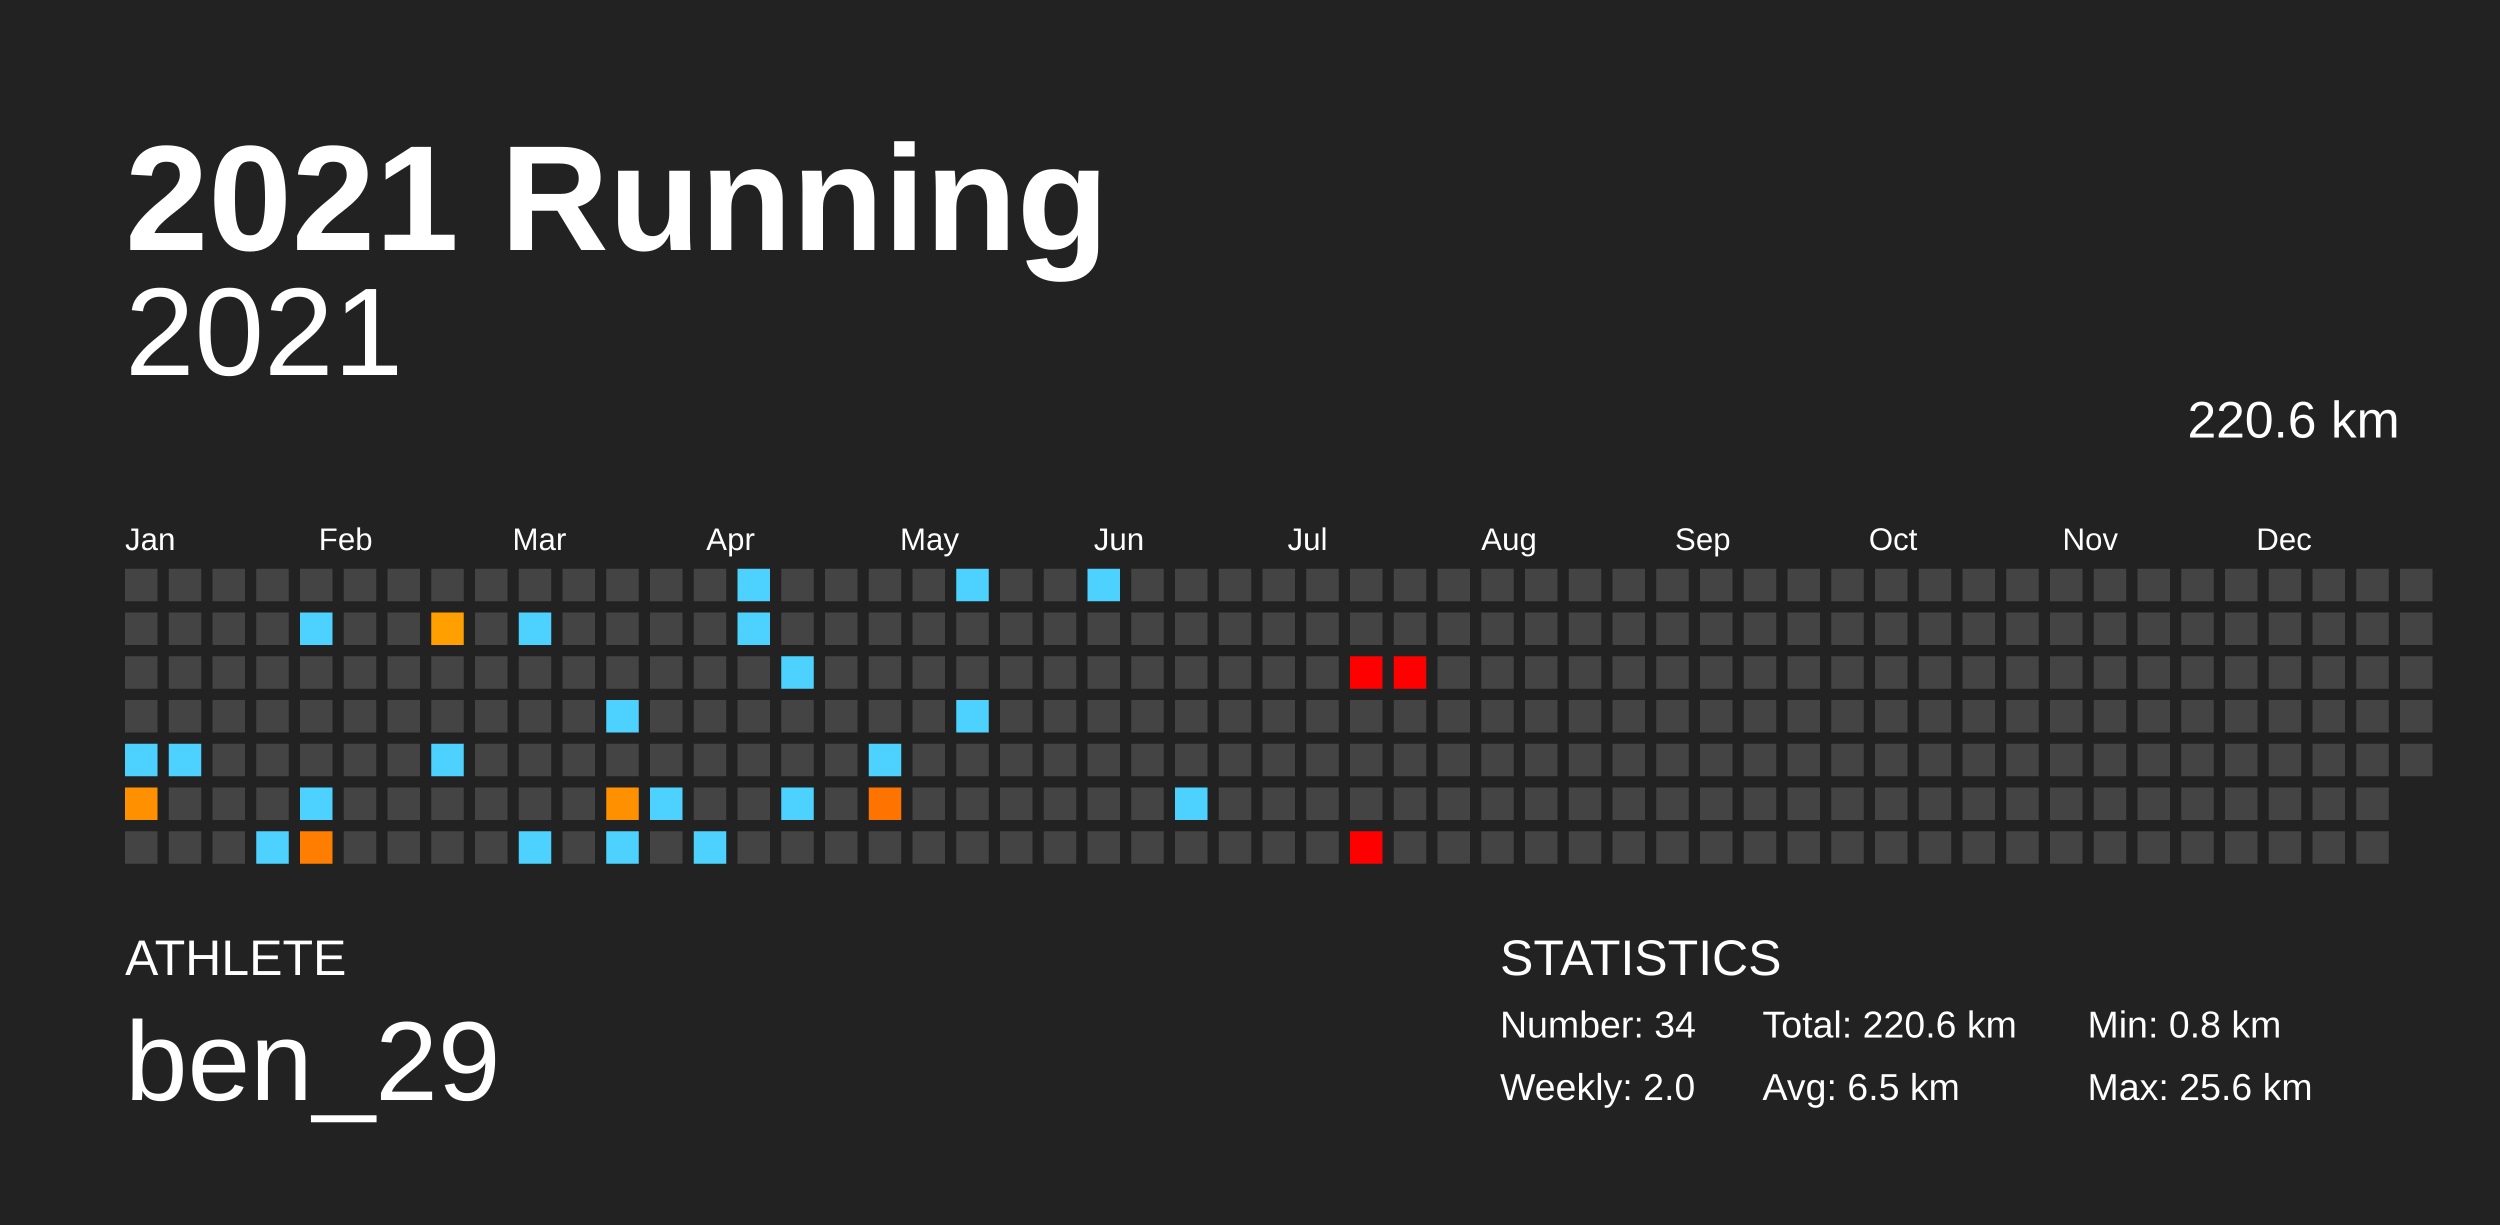
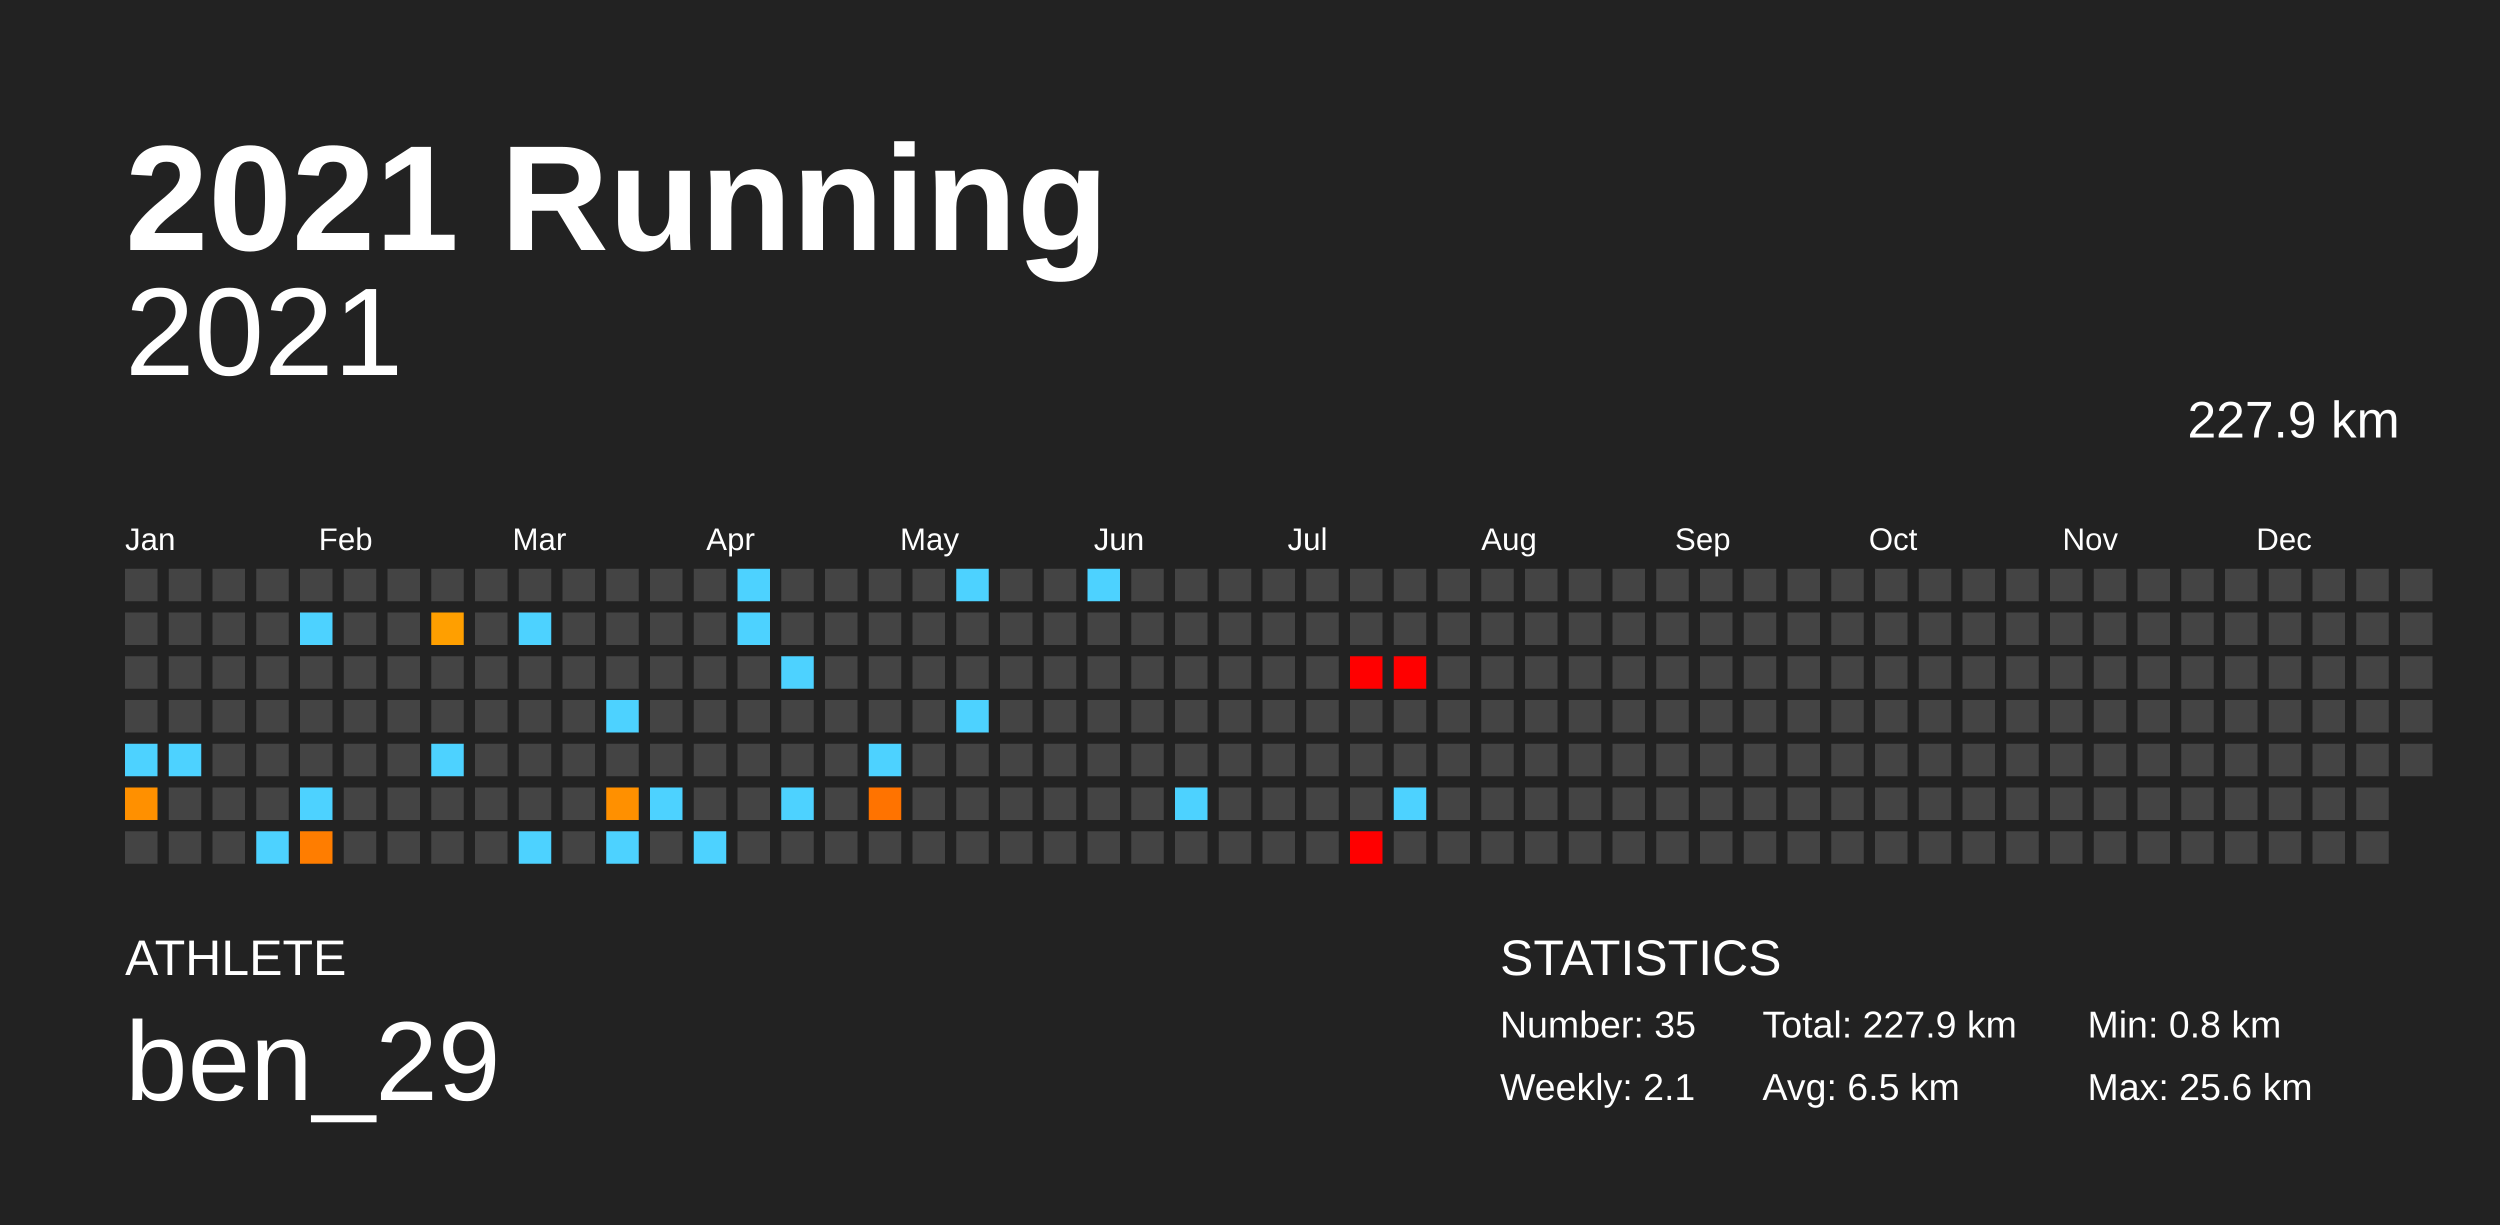
<svg xmlns="http://www.w3.org/2000/svg" baseProfile="full" height="98mm" version="1.1" viewBox="0,0,200,98" width="200mm">
  <defs />
  <rect fill="#222222" height="98" width="200" x="0" y="0" />
  <text fill="#FFFFFF" style="font-size:12px; font-family:Arial; font-weight:bold;" x="10" y="20">2021 Running</text>
  <text fill="#FFFFFF" style="font-size:4px; font-family:Arial" x="10" y="78">ATHLETE</text>
  <text fill="#FFFFFF" style="font-size:9px; font-family:Arial" x="10" y="88">ben_29</text>
  <text fill="#FFFFFF" style="font-size:4px; font-family:Arial" x="120" y="78">STATISTICS</text>
-   <text fill="#FFFFFF" style="font-size:3px; font-family:Arial" x="120" y="83">Number: 34</text>
-   <text fill="#FFFFFF" style="font-size:3px; font-family:Arial" x="120" y="88">Weekly: 2.0</text>
-   <text fill="#FFFFFF" style="font-size:3px; font-family:Arial" x="141" y="83">Total: 220.6 km</text>
+   <text fill="#FFFFFF" style="font-size:3px; font-family:Arial" x="120" y="83">Number: 35</text>
+   <text fill="#FFFFFF" style="font-size:3px; font-family:Arial" x="120" y="88">Weekly: 2.1</text>
+   <text fill="#FFFFFF" style="font-size:3px; font-family:Arial" x="141" y="83">Total: 227.9 km</text>
  <text fill="#FFFFFF" style="font-size:3px; font-family:Arial" x="141" y="88">Avg: 6.5 km</text>
  <text fill="#FFFFFF" style="font-size:3px; font-family:Arial" x="167" y="83">Min: 0.8 km</text>
  <text fill="#FFFFFF" style="font-size:3px; font-family:Arial" x="167" y="88">Max: 25.6 km</text>
  <text alignment-baseline="hanging" fill="#FFFFFF" style="font-size:10.0px; font-family:Arial;" x="10" y="30">2021</text>
-   <text alignment-baseline="hanging" fill="#FFFFFF" style="font-size:4.125px; font-family:Arial;" x="175" y="35">220.6 km</text>
+   <text alignment-baseline="hanging" fill="#FFFFFF" style="font-size:4.125px; font-family:Arial;" x="175" y="35">227.9 km</text>
  <text fill="#FFFFFF" style="font-size:2.5px; font-family:Arial" x="10.0" y="44">Jan</text>
  <text fill="#FFFFFF" style="font-size:2.5px; font-family:Arial" x="25.5" y="44">Feb</text>
  <text fill="#FFFFFF" style="font-size:2.5px; font-family:Arial" x="41.0" y="44">Mar</text>
  <text fill="#FFFFFF" style="font-size:2.5px; font-family:Arial" x="56.5" y="44">Apr</text>
  <text fill="#FFFFFF" style="font-size:2.5px; font-family:Arial" x="72.0" y="44">May</text>
  <text fill="#FFFFFF" style="font-size:2.5px; font-family:Arial" x="87.5" y="44">Jun</text>
  <text fill="#FFFFFF" style="font-size:2.5px; font-family:Arial" x="103.0" y="44">Jul</text>
  <text fill="#FFFFFF" style="font-size:2.5px; font-family:Arial" x="118.5" y="44">Aug</text>
  <text fill="#FFFFFF" style="font-size:2.5px; font-family:Arial" x="134.0" y="44">Sep</text>
  <text fill="#FFFFFF" style="font-size:2.5px; font-family:Arial" x="149.5" y="44">Oct</text>
  <text fill="#FFFFFF" style="font-size:2.5px; font-family:Arial" x="165.0" y="44">Nov</text>
  <text fill="#FFFFFF" style="font-size:2.5px; font-family:Arial" x="180.5" y="44">Dec</text>
  <rect fill="#444444" height="2.6" width="2.6" x="10.0" y="45.5" />
  <rect fill="#444444" height="2.6" width="2.6" x="10.0" y="49.0" />
  <rect fill="#444444" height="2.6" width="2.6" x="10.0" y="52.5" />
  <rect fill="#444444" height="2.6" width="2.6" x="10.0" y="56.0" />
  <rect fill="#4dd2ff" height="2.6" width="2.6" x="10.0" y="59.5" />
  <rect fill="#ff9000" height="2.6" width="2.6" x="10.0" y="63.0" />
  <rect fill="#444444" height="2.6" width="2.6" x="10.0" y="66.5" />
  <rect fill="#444444" height="2.6" width="2.6" x="13.5" y="45.5" />
  <rect fill="#444444" height="2.6" width="2.6" x="13.5" y="49.0" />
  <rect fill="#444444" height="2.6" width="2.6" x="13.5" y="52.5" />
  <rect fill="#444444" height="2.6" width="2.6" x="13.5" y="56.0" />
  <rect fill="#4dd2ff" height="2.6" width="2.6" x="13.5" y="59.5" />
  <rect fill="#444444" height="2.6" width="2.6" x="13.5" y="63.0" />
  <rect fill="#444444" height="2.6" width="2.6" x="13.5" y="66.5" />
  <rect fill="#444444" height="2.6" width="2.6" x="17.0" y="45.5" />
  <rect fill="#444444" height="2.6" width="2.6" x="17.0" y="49.0" />
  <rect fill="#444444" height="2.6" width="2.6" x="17.0" y="52.5" />
  <rect fill="#444444" height="2.6" width="2.6" x="17.0" y="56.0" />
  <rect fill="#444444" height="2.6" width="2.6" x="17.0" y="59.5" />
  <rect fill="#444444" height="2.6" width="2.6" x="17.0" y="63.0" />
  <rect fill="#444444" height="2.6" width="2.6" x="17.0" y="66.5" />
  <rect fill="#444444" height="2.6" width="2.6" x="20.5" y="45.5" />
  <rect fill="#444444" height="2.6" width="2.6" x="20.5" y="49.0" />
  <rect fill="#444444" height="2.6" width="2.6" x="20.5" y="52.5" />
  <rect fill="#444444" height="2.6" width="2.6" x="20.5" y="56.0" />
  <rect fill="#444444" height="2.6" width="2.6" x="20.5" y="59.5" />
  <rect fill="#444444" height="2.6" width="2.6" x="20.5" y="63.0" />
  <rect fill="#4dd2ff" height="2.6" width="2.6" x="20.5" y="66.5" />
  <rect fill="#444444" height="2.6" width="2.6" x="24.0" y="45.5" />
  <rect fill="#4dd2ff" height="2.6" width="2.6" x="24.0" y="49.0" />
  <rect fill="#444444" height="2.6" width="2.6" x="24.0" y="52.5" />
  <rect fill="#444444" height="2.6" width="2.6" x="24.0" y="56.0" />
  <rect fill="#444444" height="2.6" width="2.6" x="24.0" y="59.5" />
  <rect fill="#4dd2ff" height="2.6" width="2.6" x="24.0" y="63.0" />
  <rect fill="#ff7d00" height="2.6" width="2.6" x="24.0" y="66.5" />
  <rect fill="#444444" height="2.6" width="2.6" x="27.5" y="45.5" />
  <rect fill="#444444" height="2.6" width="2.6" x="27.5" y="49.0" />
  <rect fill="#444444" height="2.6" width="2.6" x="27.5" y="52.5" />
  <rect fill="#444444" height="2.6" width="2.6" x="27.5" y="56.0" />
  <rect fill="#444444" height="2.6" width="2.6" x="27.5" y="59.5" />
  <rect fill="#444444" height="2.6" width="2.6" x="27.5" y="63.0" />
  <rect fill="#444444" height="2.6" width="2.6" x="27.5" y="66.5" />
  <rect fill="#444444" height="2.6" width="2.6" x="31.0" y="45.5" />
  <rect fill="#444444" height="2.6" width="2.6" x="31.0" y="49.0" />
  <rect fill="#444444" height="2.6" width="2.6" x="31.0" y="52.5" />
  <rect fill="#444444" height="2.6" width="2.6" x="31.0" y="56.0" />
  <rect fill="#444444" height="2.6" width="2.6" x="31.0" y="59.5" />
  <rect fill="#444444" height="2.6" width="2.6" x="31.0" y="63.0" />
  <rect fill="#444444" height="2.6" width="2.6" x="31.0" y="66.5" />
  <rect fill="#444444" height="2.6" width="2.6" x="34.5" y="45.5" />
  <rect fill="#ff9f00" height="2.6" width="2.6" x="34.5" y="49.0" />
  <rect fill="#444444" height="2.6" width="2.6" x="34.5" y="52.5" />
  <rect fill="#444444" height="2.6" width="2.6" x="34.5" y="56.0" />
  <rect fill="#4dd2ff" height="2.6" width="2.6" x="34.5" y="59.5" />
  <rect fill="#444444" height="2.6" width="2.6" x="34.5" y="63.0" />
  <rect fill="#444444" height="2.6" width="2.6" x="34.5" y="66.5" />
  <rect fill="#444444" height="2.6" width="2.6" x="38.0" y="45.5" />
  <rect fill="#444444" height="2.6" width="2.6" x="38.0" y="49.0" />
  <rect fill="#444444" height="2.6" width="2.6" x="38.0" y="52.5" />
  <rect fill="#444444" height="2.6" width="2.6" x="38.0" y="56.0" />
  <rect fill="#444444" height="2.6" width="2.6" x="38.0" y="59.5" />
  <rect fill="#444444" height="2.6" width="2.6" x="38.0" y="63.0" />
  <rect fill="#444444" height="2.6" width="2.6" x="38.0" y="66.5" />
  <rect fill="#444444" height="2.6" width="2.6" x="41.5" y="45.5" />
  <rect fill="#4dd2ff" height="2.6" width="2.6" x="41.5" y="49.0" />
  <rect fill="#444444" height="2.6" width="2.6" x="41.5" y="52.5" />
  <rect fill="#444444" height="2.6" width="2.6" x="41.5" y="56.0" />
  <rect fill="#444444" height="2.6" width="2.6" x="41.5" y="59.5" />
  <rect fill="#444444" height="2.6" width="2.6" x="41.5" y="63.0" />
  <rect fill="#4dd2ff" height="2.6" width="2.6" x="41.5" y="66.5" />
  <rect fill="#444444" height="2.6" width="2.6" x="45.0" y="45.5" />
  <rect fill="#444444" height="2.6" width="2.6" x="45.0" y="49.0" />
  <rect fill="#444444" height="2.6" width="2.6" x="45.0" y="52.5" />
  <rect fill="#444444" height="2.6" width="2.6" x="45.0" y="56.0" />
  <rect fill="#444444" height="2.6" width="2.6" x="45.0" y="59.5" />
  <rect fill="#444444" height="2.6" width="2.6" x="45.0" y="63.0" />
  <rect fill="#444444" height="2.6" width="2.6" x="45.0" y="66.5" />
  <rect fill="#444444" height="2.6" width="2.6" x="48.5" y="45.5" />
  <rect fill="#444444" height="2.6" width="2.6" x="48.5" y="49.0" />
  <rect fill="#444444" height="2.6" width="2.6" x="48.5" y="52.5" />
  <rect fill="#4dd2ff" height="2.6" width="2.6" x="48.5" y="56.0" />
  <rect fill="#444444" height="2.6" width="2.6" x="48.5" y="59.5" />
  <rect fill="#ff9000" height="2.6" width="2.6" x="48.5" y="63.0" />
  <rect fill="#4dd2ff" height="2.6" width="2.6" x="48.5" y="66.5" />
  <rect fill="#444444" height="2.6" width="2.6" x="52.0" y="45.5" />
  <rect fill="#444444" height="2.6" width="2.6" x="52.0" y="49.0" />
  <rect fill="#444444" height="2.6" width="2.6" x="52.0" y="52.5" />
  <rect fill="#444444" height="2.6" width="2.6" x="52.0" y="56.0" />
  <rect fill="#444444" height="2.6" width="2.6" x="52.0" y="59.5" />
  <rect fill="#4dd2ff" height="2.6" width="2.6" x="52.0" y="63.0" />
  <rect fill="#444444" height="2.6" width="2.6" x="52.0" y="66.5" />
  <rect fill="#444444" height="2.6" width="2.6" x="55.5" y="45.5" />
  <rect fill="#444444" height="2.6" width="2.6" x="55.5" y="49.0" />
  <rect fill="#444444" height="2.6" width="2.6" x="55.5" y="52.5" />
  <rect fill="#444444" height="2.6" width="2.6" x="55.5" y="56.0" />
  <rect fill="#444444" height="2.6" width="2.6" x="55.5" y="59.5" />
  <rect fill="#444444" height="2.6" width="2.6" x="55.5" y="63.0" />
  <rect fill="#4dd2ff" height="2.6" width="2.6" x="55.5" y="66.5" />
  <rect fill="#4dd2ff" height="2.6" width="2.6" x="59.0" y="45.5" />
  <rect fill="#4dd2ff" height="2.6" width="2.6" x="59.0" y="49.0" />
  <rect fill="#444444" height="2.6" width="2.6" x="59.0" y="52.5" />
  <rect fill="#444444" height="2.6" width="2.6" x="59.0" y="56.0" />
  <rect fill="#444444" height="2.6" width="2.6" x="59.0" y="59.5" />
  <rect fill="#444444" height="2.6" width="2.6" x="59.0" y="63.0" />
  <rect fill="#444444" height="2.6" width="2.6" x="59.0" y="66.5" />
  <rect fill="#444444" height="2.6" width="2.6" x="62.5" y="45.5" />
  <rect fill="#444444" height="2.6" width="2.6" x="62.5" y="49.0" />
  <rect fill="#4dd2ff" height="2.6" width="2.6" x="62.5" y="52.5" />
  <rect fill="#444444" height="2.6" width="2.6" x="62.5" y="56.0" />
  <rect fill="#444444" height="2.6" width="2.6" x="62.5" y="59.5" />
  <rect fill="#4dd2ff" height="2.6" width="2.6" x="62.5" y="63.0" />
  <rect fill="#444444" height="2.6" width="2.6" x="62.5" y="66.5" />
  <rect fill="#444444" height="2.6" width="2.6" x="66.0" y="45.5" />
  <rect fill="#444444" height="2.6" width="2.6" x="66.0" y="49.0" />
  <rect fill="#444444" height="2.6" width="2.6" x="66.0" y="52.5" />
  <rect fill="#444444" height="2.6" width="2.6" x="66.0" y="56.0" />
  <rect fill="#444444" height="2.6" width="2.6" x="66.0" y="59.5" />
  <rect fill="#444444" height="2.6" width="2.6" x="66.0" y="63.0" />
  <rect fill="#444444" height="2.6" width="2.6" x="66.0" y="66.5" />
  <rect fill="#444444" height="2.6" width="2.6" x="69.5" y="45.5" />
  <rect fill="#444444" height="2.6" width="2.6" x="69.5" y="49.0" />
  <rect fill="#444444" height="2.6" width="2.6" x="69.5" y="52.5" />
  <rect fill="#444444" height="2.6" width="2.6" x="69.5" y="56.0" />
  <rect fill="#4dd2ff" height="2.6" width="2.6" x="69.5" y="59.5" />
  <rect fill="#ff7300" height="2.6" width="2.6" x="69.5" y="63.0" />
  <rect fill="#444444" height="2.6" width="2.6" x="69.5" y="66.5" />
  <rect fill="#444444" height="2.6" width="2.6" x="73.0" y="45.5" />
  <rect fill="#444444" height="2.6" width="2.6" x="73.0" y="49.0" />
  <rect fill="#444444" height="2.6" width="2.6" x="73.0" y="52.5" />
  <rect fill="#444444" height="2.6" width="2.6" x="73.0" y="56.0" />
  <rect fill="#444444" height="2.6" width="2.6" x="73.0" y="59.5" />
  <rect fill="#444444" height="2.6" width="2.6" x="73.0" y="63.0" />
  <rect fill="#444444" height="2.6" width="2.6" x="73.0" y="66.5" />
  <rect fill="#4dd2ff" height="2.6" width="2.6" x="76.5" y="45.5" />
  <rect fill="#444444" height="2.6" width="2.6" x="76.5" y="49.0" />
  <rect fill="#444444" height="2.6" width="2.6" x="76.5" y="52.5" />
  <rect fill="#4dd2ff" height="2.6" width="2.6" x="76.5" y="56.0" />
  <rect fill="#444444" height="2.6" width="2.6" x="76.5" y="59.5" />
  <rect fill="#444444" height="2.6" width="2.6" x="76.5" y="63.0" />
  <rect fill="#444444" height="2.6" width="2.6" x="76.5" y="66.5" />
  <rect fill="#444444" height="2.6" width="2.6" x="80.0" y="45.5" />
  <rect fill="#444444" height="2.6" width="2.6" x="80.0" y="49.0" />
  <rect fill="#444444" height="2.6" width="2.6" x="80.0" y="52.5" />
  <rect fill="#444444" height="2.6" width="2.6" x="80.0" y="56.0" />
  <rect fill="#444444" height="2.6" width="2.6" x="80.0" y="59.5" />
  <rect fill="#444444" height="2.6" width="2.6" x="80.0" y="63.0" />
  <rect fill="#444444" height="2.6" width="2.6" x="80.0" y="66.5" />
  <rect fill="#444444" height="2.6" width="2.6" x="83.5" y="45.5" />
  <rect fill="#444444" height="2.6" width="2.6" x="83.5" y="49.0" />
  <rect fill="#444444" height="2.6" width="2.6" x="83.5" y="52.5" />
  <rect fill="#444444" height="2.6" width="2.6" x="83.5" y="56.0" />
  <rect fill="#444444" height="2.6" width="2.6" x="83.5" y="59.5" />
  <rect fill="#444444" height="2.6" width="2.6" x="83.5" y="63.0" />
  <rect fill="#444444" height="2.6" width="2.6" x="83.5" y="66.5" />
  <rect fill="#4dd2ff" height="2.6" width="2.6" x="87.0" y="45.5" />
  <rect fill="#444444" height="2.6" width="2.6" x="87.0" y="49.0" />
  <rect fill="#444444" height="2.6" width="2.6" x="87.0" y="52.5" />
  <rect fill="#444444" height="2.6" width="2.6" x="87.0" y="56.0" />
  <rect fill="#444444" height="2.6" width="2.6" x="87.0" y="59.5" />
  <rect fill="#444444" height="2.6" width="2.6" x="87.0" y="63.0" />
  <rect fill="#444444" height="2.6" width="2.6" x="87.0" y="66.5" />
  <rect fill="#444444" height="2.6" width="2.6" x="90.5" y="45.5" />
  <rect fill="#444444" height="2.6" width="2.6" x="90.5" y="49.0" />
  <rect fill="#444444" height="2.6" width="2.6" x="90.5" y="52.5" />
  <rect fill="#444444" height="2.6" width="2.6" x="90.5" y="56.0" />
  <rect fill="#444444" height="2.6" width="2.6" x="90.5" y="59.5" />
  <rect fill="#444444" height="2.6" width="2.6" x="90.5" y="63.0" />
  <rect fill="#444444" height="2.6" width="2.6" x="90.5" y="66.5" />
  <rect fill="#444444" height="2.6" width="2.6" x="94.0" y="45.5" />
  <rect fill="#444444" height="2.6" width="2.6" x="94.0" y="49.0" />
  <rect fill="#444444" height="2.6" width="2.6" x="94.0" y="52.5" />
  <rect fill="#444444" height="2.6" width="2.6" x="94.0" y="56.0" />
  <rect fill="#444444" height="2.6" width="2.6" x="94.0" y="59.5" />
  <rect fill="#4dd2ff" height="2.6" width="2.6" x="94.0" y="63.0" />
  <rect fill="#444444" height="2.6" width="2.6" x="94.0" y="66.5" />
  <rect fill="#444444" height="2.6" width="2.6" x="97.5" y="45.5" />
  <rect fill="#444444" height="2.6" width="2.6" x="97.5" y="49.0" />
  <rect fill="#444444" height="2.6" width="2.6" x="97.5" y="52.5" />
  <rect fill="#444444" height="2.6" width="2.6" x="97.5" y="56.0" />
  <rect fill="#444444" height="2.6" width="2.6" x="97.5" y="59.5" />
  <rect fill="#444444" height="2.6" width="2.6" x="97.5" y="63.0" />
  <rect fill="#444444" height="2.6" width="2.6" x="97.5" y="66.5" />
  <rect fill="#444444" height="2.6" width="2.6" x="101.0" y="45.5" />
  <rect fill="#444444" height="2.6" width="2.6" x="101.0" y="49.0" />
  <rect fill="#444444" height="2.6" width="2.6" x="101.0" y="52.5" />
  <rect fill="#444444" height="2.6" width="2.6" x="101.0" y="56.0" />
  <rect fill="#444444" height="2.6" width="2.6" x="101.0" y="59.5" />
  <rect fill="#444444" height="2.6" width="2.6" x="101.0" y="63.0" />
  <rect fill="#444444" height="2.6" width="2.6" x="101.0" y="66.5" />
  <rect fill="#444444" height="2.6" width="2.6" x="104.5" y="45.5" />
  <rect fill="#444444" height="2.6" width="2.6" x="104.5" y="49.0" />
  <rect fill="#444444" height="2.6" width="2.6" x="104.5" y="52.5" />
  <rect fill="#444444" height="2.6" width="2.6" x="104.5" y="56.0" />
  <rect fill="#444444" height="2.6" width="2.6" x="104.5" y="59.5" />
  <rect fill="#444444" height="2.6" width="2.6" x="104.5" y="63.0" />
  <rect fill="#444444" height="2.6" width="2.6" x="104.5" y="66.5" />
  <rect fill="#444444" height="2.6" width="2.6" x="108.0" y="45.5" />
  <rect fill="#444444" height="2.6" width="2.6" x="108.0" y="49.0" />
  <rect fill="red" height="2.6" width="2.6" x="108.0" y="52.5" />
  <rect fill="#444444" height="2.6" width="2.6" x="108.0" y="56.0" />
  <rect fill="#444444" height="2.6" width="2.6" x="108.0" y="59.5" />
  <rect fill="#444444" height="2.6" width="2.6" x="108.0" y="63.0" />
  <rect fill="red" height="2.6" width="2.6" x="108.0" y="66.5" />
  <rect fill="#444444" height="2.6" width="2.6" x="111.5" y="45.5" />
  <rect fill="#444444" height="2.6" width="2.6" x="111.5" y="49.0" />
  <rect fill="red" height="2.6" width="2.6" x="111.5" y="52.5" />
  <rect fill="#444444" height="2.6" width="2.6" x="111.5" y="56.0" />
  <rect fill="#444444" height="2.6" width="2.6" x="111.5" y="59.5" />
-   <rect fill="#444444" height="2.6" width="2.6" x="111.5" y="63.0" />
+   <rect fill="#4dd2ff" height="2.6" width="2.6" x="111.5" y="63.0" />
  <rect fill="#444444" height="2.6" width="2.6" x="111.5" y="66.5" />
  <rect fill="#444444" height="2.6" width="2.6" x="115.0" y="45.5" />
  <rect fill="#444444" height="2.6" width="2.6" x="115.0" y="49.0" />
  <rect fill="#444444" height="2.6" width="2.6" x="115.0" y="52.5" />
  <rect fill="#444444" height="2.6" width="2.6" x="115.0" y="56.0" />
  <rect fill="#444444" height="2.6" width="2.6" x="115.0" y="59.5" />
  <rect fill="#444444" height="2.6" width="2.6" x="115.0" y="63.0" />
  <rect fill="#444444" height="2.6" width="2.6" x="115.0" y="66.5" />
  <rect fill="#444444" height="2.6" width="2.6" x="118.5" y="45.5" />
  <rect fill="#444444" height="2.6" width="2.6" x="118.5" y="49.0" />
  <rect fill="#444444" height="2.6" width="2.6" x="118.5" y="52.5" />
  <rect fill="#444444" height="2.6" width="2.6" x="118.5" y="56.0" />
  <rect fill="#444444" height="2.6" width="2.6" x="118.5" y="59.5" />
  <rect fill="#444444" height="2.6" width="2.6" x="118.5" y="63.0" />
  <rect fill="#444444" height="2.6" width="2.6" x="118.5" y="66.5" />
  <rect fill="#444444" height="2.6" width="2.6" x="122.0" y="45.5" />
  <rect fill="#444444" height="2.6" width="2.6" x="122.0" y="49.0" />
  <rect fill="#444444" height="2.6" width="2.6" x="122.0" y="52.5" />
  <rect fill="#444444" height="2.6" width="2.6" x="122.0" y="56.0" />
  <rect fill="#444444" height="2.6" width="2.6" x="122.0" y="59.5" />
  <rect fill="#444444" height="2.6" width="2.6" x="122.0" y="63.0" />
  <rect fill="#444444" height="2.6" width="2.6" x="122.0" y="66.5" />
  <rect fill="#444444" height="2.6" width="2.6" x="125.5" y="45.5" />
  <rect fill="#444444" height="2.6" width="2.6" x="125.5" y="49.0" />
  <rect fill="#444444" height="2.6" width="2.6" x="125.5" y="52.5" />
  <rect fill="#444444" height="2.6" width="2.6" x="125.5" y="56.0" />
  <rect fill="#444444" height="2.6" width="2.6" x="125.5" y="59.5" />
  <rect fill="#444444" height="2.6" width="2.6" x="125.5" y="63.0" />
  <rect fill="#444444" height="2.6" width="2.6" x="125.5" y="66.5" />
  <rect fill="#444444" height="2.6" width="2.6" x="129.0" y="45.5" />
  <rect fill="#444444" height="2.6" width="2.6" x="129.0" y="49.0" />
  <rect fill="#444444" height="2.6" width="2.6" x="129.0" y="52.5" />
  <rect fill="#444444" height="2.6" width="2.6" x="129.0" y="56.0" />
  <rect fill="#444444" height="2.6" width="2.6" x="129.0" y="59.5" />
  <rect fill="#444444" height="2.6" width="2.6" x="129.0" y="63.0" />
  <rect fill="#444444" height="2.6" width="2.6" x="129.0" y="66.5" />
  <rect fill="#444444" height="2.6" width="2.6" x="132.5" y="45.5" />
  <rect fill="#444444" height="2.6" width="2.6" x="132.5" y="49.0" />
  <rect fill="#444444" height="2.6" width="2.6" x="132.5" y="52.5" />
  <rect fill="#444444" height="2.6" width="2.6" x="132.5" y="56.0" />
  <rect fill="#444444" height="2.6" width="2.6" x="132.5" y="59.5" />
  <rect fill="#444444" height="2.6" width="2.6" x="132.5" y="63.0" />
  <rect fill="#444444" height="2.6" width="2.6" x="132.5" y="66.5" />
  <rect fill="#444444" height="2.6" width="2.6" x="136.0" y="45.5" />
  <rect fill="#444444" height="2.6" width="2.6" x="136.0" y="49.0" />
  <rect fill="#444444" height="2.6" width="2.6" x="136.0" y="52.5" />
  <rect fill="#444444" height="2.6" width="2.6" x="136.0" y="56.0" />
  <rect fill="#444444" height="2.6" width="2.6" x="136.0" y="59.5" />
  <rect fill="#444444" height="2.6" width="2.6" x="136.0" y="63.0" />
  <rect fill="#444444" height="2.6" width="2.6" x="136.0" y="66.5" />
  <rect fill="#444444" height="2.6" width="2.6" x="139.5" y="45.5" />
  <rect fill="#444444" height="2.6" width="2.6" x="139.5" y="49.0" />
  <rect fill="#444444" height="2.6" width="2.6" x="139.5" y="52.5" />
  <rect fill="#444444" height="2.6" width="2.6" x="139.5" y="56.0" />
  <rect fill="#444444" height="2.6" width="2.6" x="139.5" y="59.5" />
  <rect fill="#444444" height="2.6" width="2.6" x="139.5" y="63.0" />
  <rect fill="#444444" height="2.6" width="2.6" x="139.5" y="66.5" />
  <rect fill="#444444" height="2.6" width="2.6" x="143.0" y="45.5" />
  <rect fill="#444444" height="2.6" width="2.6" x="143.0" y="49.0" />
  <rect fill="#444444" height="2.6" width="2.6" x="143.0" y="52.5" />
  <rect fill="#444444" height="2.6" width="2.6" x="143.0" y="56.0" />
  <rect fill="#444444" height="2.6" width="2.6" x="143.0" y="59.5" />
  <rect fill="#444444" height="2.6" width="2.6" x="143.0" y="63.0" />
  <rect fill="#444444" height="2.6" width="2.6" x="143.0" y="66.5" />
  <rect fill="#444444" height="2.6" width="2.6" x="146.5" y="45.5" />
  <rect fill="#444444" height="2.6" width="2.6" x="146.5" y="49.0" />
  <rect fill="#444444" height="2.6" width="2.6" x="146.5" y="52.5" />
  <rect fill="#444444" height="2.6" width="2.6" x="146.5" y="56.0" />
  <rect fill="#444444" height="2.6" width="2.6" x="146.5" y="59.5" />
  <rect fill="#444444" height="2.6" width="2.6" x="146.5" y="63.0" />
  <rect fill="#444444" height="2.6" width="2.6" x="146.5" y="66.5" />
  <rect fill="#444444" height="2.6" width="2.6" x="150.0" y="45.5" />
  <rect fill="#444444" height="2.6" width="2.6" x="150.0" y="49.0" />
  <rect fill="#444444" height="2.6" width="2.6" x="150.0" y="52.5" />
  <rect fill="#444444" height="2.6" width="2.6" x="150.0" y="56.0" />
  <rect fill="#444444" height="2.6" width="2.6" x="150.0" y="59.5" />
  <rect fill="#444444" height="2.6" width="2.6" x="150.0" y="63.0" />
  <rect fill="#444444" height="2.6" width="2.6" x="150.0" y="66.5" />
  <rect fill="#444444" height="2.6" width="2.6" x="153.5" y="45.5" />
  <rect fill="#444444" height="2.6" width="2.6" x="153.5" y="49.0" />
  <rect fill="#444444" height="2.6" width="2.6" x="153.5" y="52.5" />
  <rect fill="#444444" height="2.6" width="2.6" x="153.5" y="56.0" />
  <rect fill="#444444" height="2.6" width="2.6" x="153.5" y="59.5" />
  <rect fill="#444444" height="2.6" width="2.6" x="153.5" y="63.0" />
  <rect fill="#444444" height="2.6" width="2.6" x="153.5" y="66.5" />
  <rect fill="#444444" height="2.6" width="2.6" x="157.0" y="45.5" />
  <rect fill="#444444" height="2.6" width="2.6" x="157.0" y="49.0" />
  <rect fill="#444444" height="2.6" width="2.6" x="157.0" y="52.5" />
  <rect fill="#444444" height="2.6" width="2.6" x="157.0" y="56.0" />
  <rect fill="#444444" height="2.6" width="2.6" x="157.0" y="59.5" />
  <rect fill="#444444" height="2.6" width="2.6" x="157.0" y="63.0" />
  <rect fill="#444444" height="2.6" width="2.6" x="157.0" y="66.5" />
  <rect fill="#444444" height="2.6" width="2.6" x="160.5" y="45.5" />
  <rect fill="#444444" height="2.6" width="2.6" x="160.5" y="49.0" />
  <rect fill="#444444" height="2.6" width="2.6" x="160.5" y="52.5" />
  <rect fill="#444444" height="2.6" width="2.6" x="160.5" y="56.0" />
  <rect fill="#444444" height="2.6" width="2.6" x="160.5" y="59.5" />
  <rect fill="#444444" height="2.6" width="2.6" x="160.5" y="63.0" />
  <rect fill="#444444" height="2.6" width="2.6" x="160.5" y="66.5" />
  <rect fill="#444444" height="2.6" width="2.6" x="164.0" y="45.5" />
  <rect fill="#444444" height="2.6" width="2.6" x="164.0" y="49.0" />
  <rect fill="#444444" height="2.6" width="2.6" x="164.0" y="52.5" />
  <rect fill="#444444" height="2.6" width="2.6" x="164.0" y="56.0" />
  <rect fill="#444444" height="2.6" width="2.6" x="164.0" y="59.5" />
  <rect fill="#444444" height="2.6" width="2.6" x="164.0" y="63.0" />
  <rect fill="#444444" height="2.6" width="2.6" x="164.0" y="66.5" />
  <rect fill="#444444" height="2.6" width="2.6" x="167.5" y="45.5" />
  <rect fill="#444444" height="2.6" width="2.6" x="167.5" y="49.0" />
  <rect fill="#444444" height="2.6" width="2.6" x="167.5" y="52.5" />
  <rect fill="#444444" height="2.6" width="2.6" x="167.5" y="56.0" />
  <rect fill="#444444" height="2.6" width="2.6" x="167.5" y="59.5" />
  <rect fill="#444444" height="2.6" width="2.6" x="167.5" y="63.0" />
  <rect fill="#444444" height="2.6" width="2.6" x="167.5" y="66.5" />
  <rect fill="#444444" height="2.6" width="2.6" x="171.0" y="45.5" />
  <rect fill="#444444" height="2.6" width="2.6" x="171.0" y="49.0" />
  <rect fill="#444444" height="2.6" width="2.6" x="171.0" y="52.5" />
  <rect fill="#444444" height="2.6" width="2.6" x="171.0" y="56.0" />
  <rect fill="#444444" height="2.6" width="2.6" x="171.0" y="59.5" />
  <rect fill="#444444" height="2.6" width="2.6" x="171.0" y="63.0" />
  <rect fill="#444444" height="2.6" width="2.6" x="171.0" y="66.5" />
  <rect fill="#444444" height="2.6" width="2.6" x="174.5" y="45.5" />
  <rect fill="#444444" height="2.6" width="2.6" x="174.5" y="49.0" />
  <rect fill="#444444" height="2.6" width="2.6" x="174.5" y="52.5" />
  <rect fill="#444444" height="2.6" width="2.6" x="174.5" y="56.0" />
  <rect fill="#444444" height="2.6" width="2.6" x="174.5" y="59.5" />
  <rect fill="#444444" height="2.6" width="2.6" x="174.5" y="63.0" />
  <rect fill="#444444" height="2.6" width="2.6" x="174.5" y="66.5" />
  <rect fill="#444444" height="2.6" width="2.6" x="178.0" y="45.5" />
  <rect fill="#444444" height="2.6" width="2.6" x="178.0" y="49.0" />
  <rect fill="#444444" height="2.6" width="2.6" x="178.0" y="52.5" />
  <rect fill="#444444" height="2.6" width="2.6" x="178.0" y="56.0" />
  <rect fill="#444444" height="2.6" width="2.6" x="178.0" y="59.5" />
  <rect fill="#444444" height="2.6" width="2.6" x="178.0" y="63.0" />
  <rect fill="#444444" height="2.6" width="2.6" x="178.0" y="66.5" />
  <rect fill="#444444" height="2.6" width="2.6" x="181.5" y="45.5" />
  <rect fill="#444444" height="2.6" width="2.6" x="181.5" y="49.0" />
  <rect fill="#444444" height="2.6" width="2.6" x="181.5" y="52.5" />
  <rect fill="#444444" height="2.6" width="2.6" x="181.5" y="56.0" />
  <rect fill="#444444" height="2.6" width="2.6" x="181.5" y="59.5" />
  <rect fill="#444444" height="2.6" width="2.6" x="181.5" y="63.0" />
  <rect fill="#444444" height="2.6" width="2.6" x="181.5" y="66.5" />
  <rect fill="#444444" height="2.6" width="2.6" x="185.0" y="45.5" />
  <rect fill="#444444" height="2.6" width="2.6" x="185.0" y="49.0" />
  <rect fill="#444444" height="2.6" width="2.6" x="185.0" y="52.5" />
  <rect fill="#444444" height="2.6" width="2.6" x="185.0" y="56.0" />
  <rect fill="#444444" height="2.6" width="2.6" x="185.0" y="59.5" />
  <rect fill="#444444" height="2.6" width="2.6" x="185.0" y="63.0" />
  <rect fill="#444444" height="2.6" width="2.6" x="185.0" y="66.5" />
  <rect fill="#444444" height="2.6" width="2.6" x="188.5" y="45.5" />
  <rect fill="#444444" height="2.6" width="2.6" x="188.5" y="49.0" />
  <rect fill="#444444" height="2.6" width="2.6" x="188.5" y="52.5" />
  <rect fill="#444444" height="2.6" width="2.6" x="188.5" y="56.0" />
  <rect fill="#444444" height="2.6" width="2.6" x="188.5" y="59.5" />
  <rect fill="#444444" height="2.6" width="2.6" x="188.5" y="63.0" />
  <rect fill="#444444" height="2.6" width="2.6" x="188.5" y="66.5" />
  <rect fill="#444444" height="2.6" width="2.6" x="192.0" y="45.5" />
  <rect fill="#444444" height="2.6" width="2.6" x="192.0" y="49.0" />
  <rect fill="#444444" height="2.6" width="2.6" x="192.0" y="52.5" />
  <rect fill="#444444" height="2.6" width="2.6" x="192.0" y="56.0" />
  <rect fill="#444444" height="2.6" width="2.6" x="192.0" y="59.5" />
</svg>
